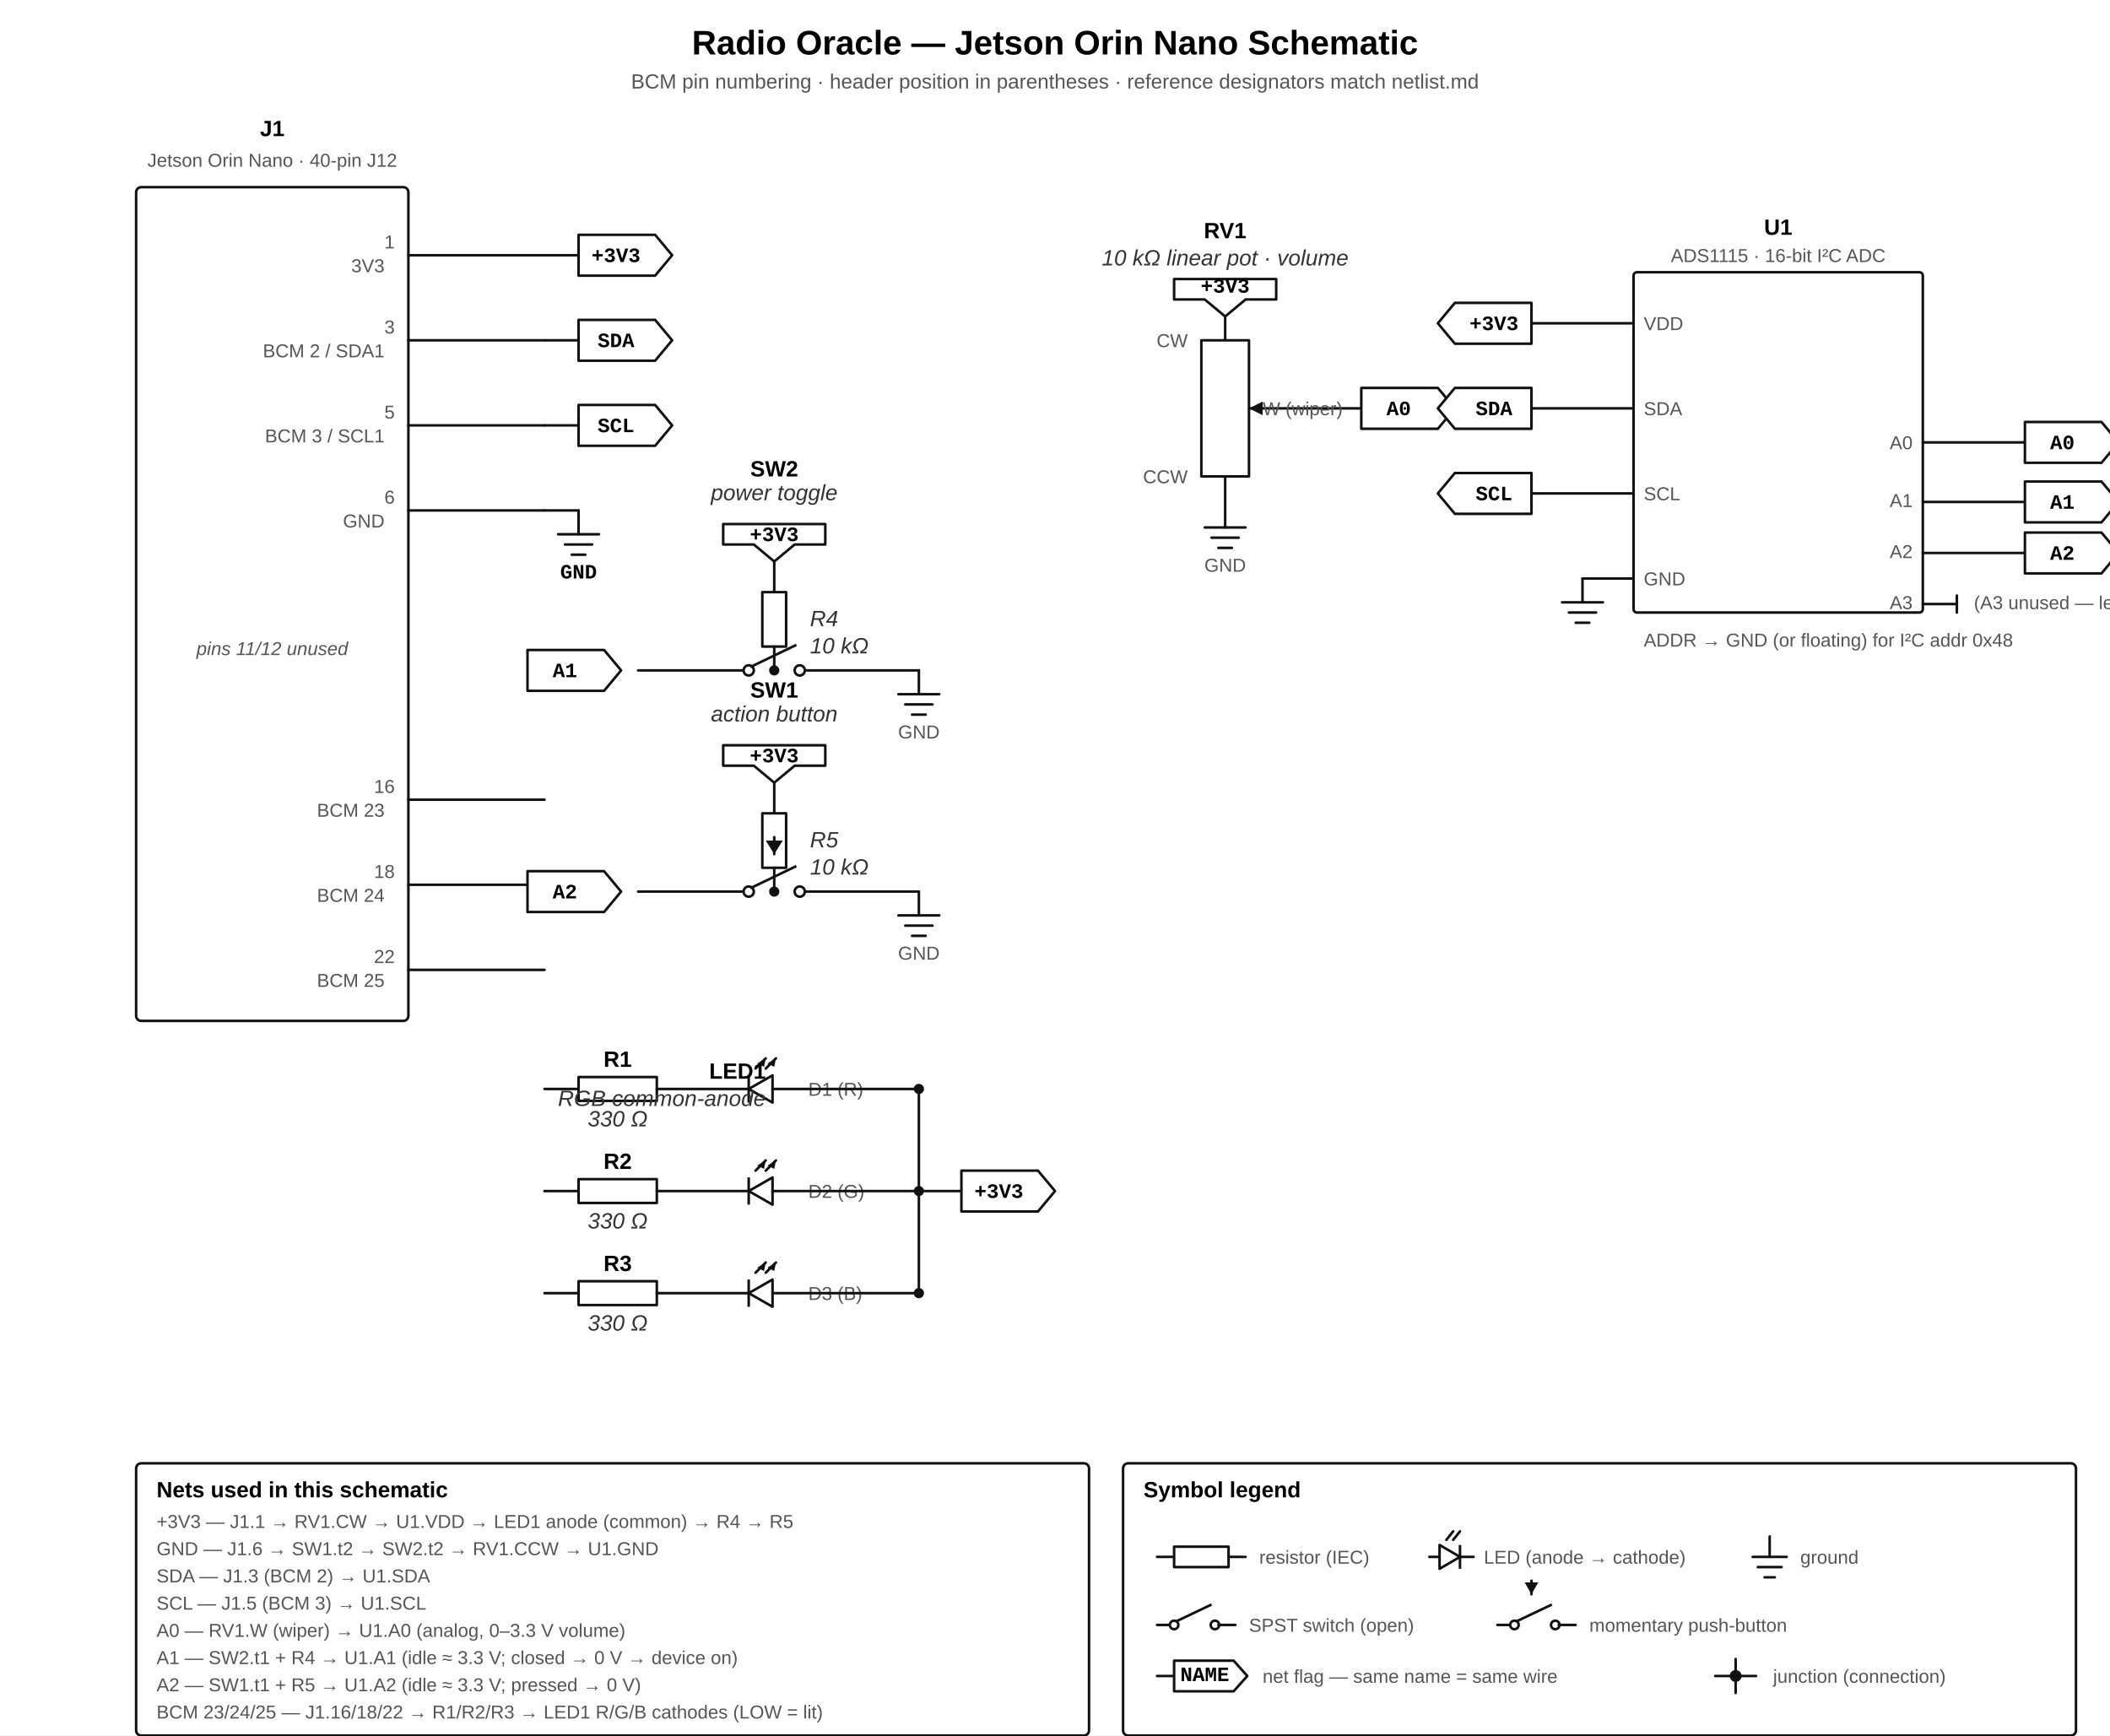
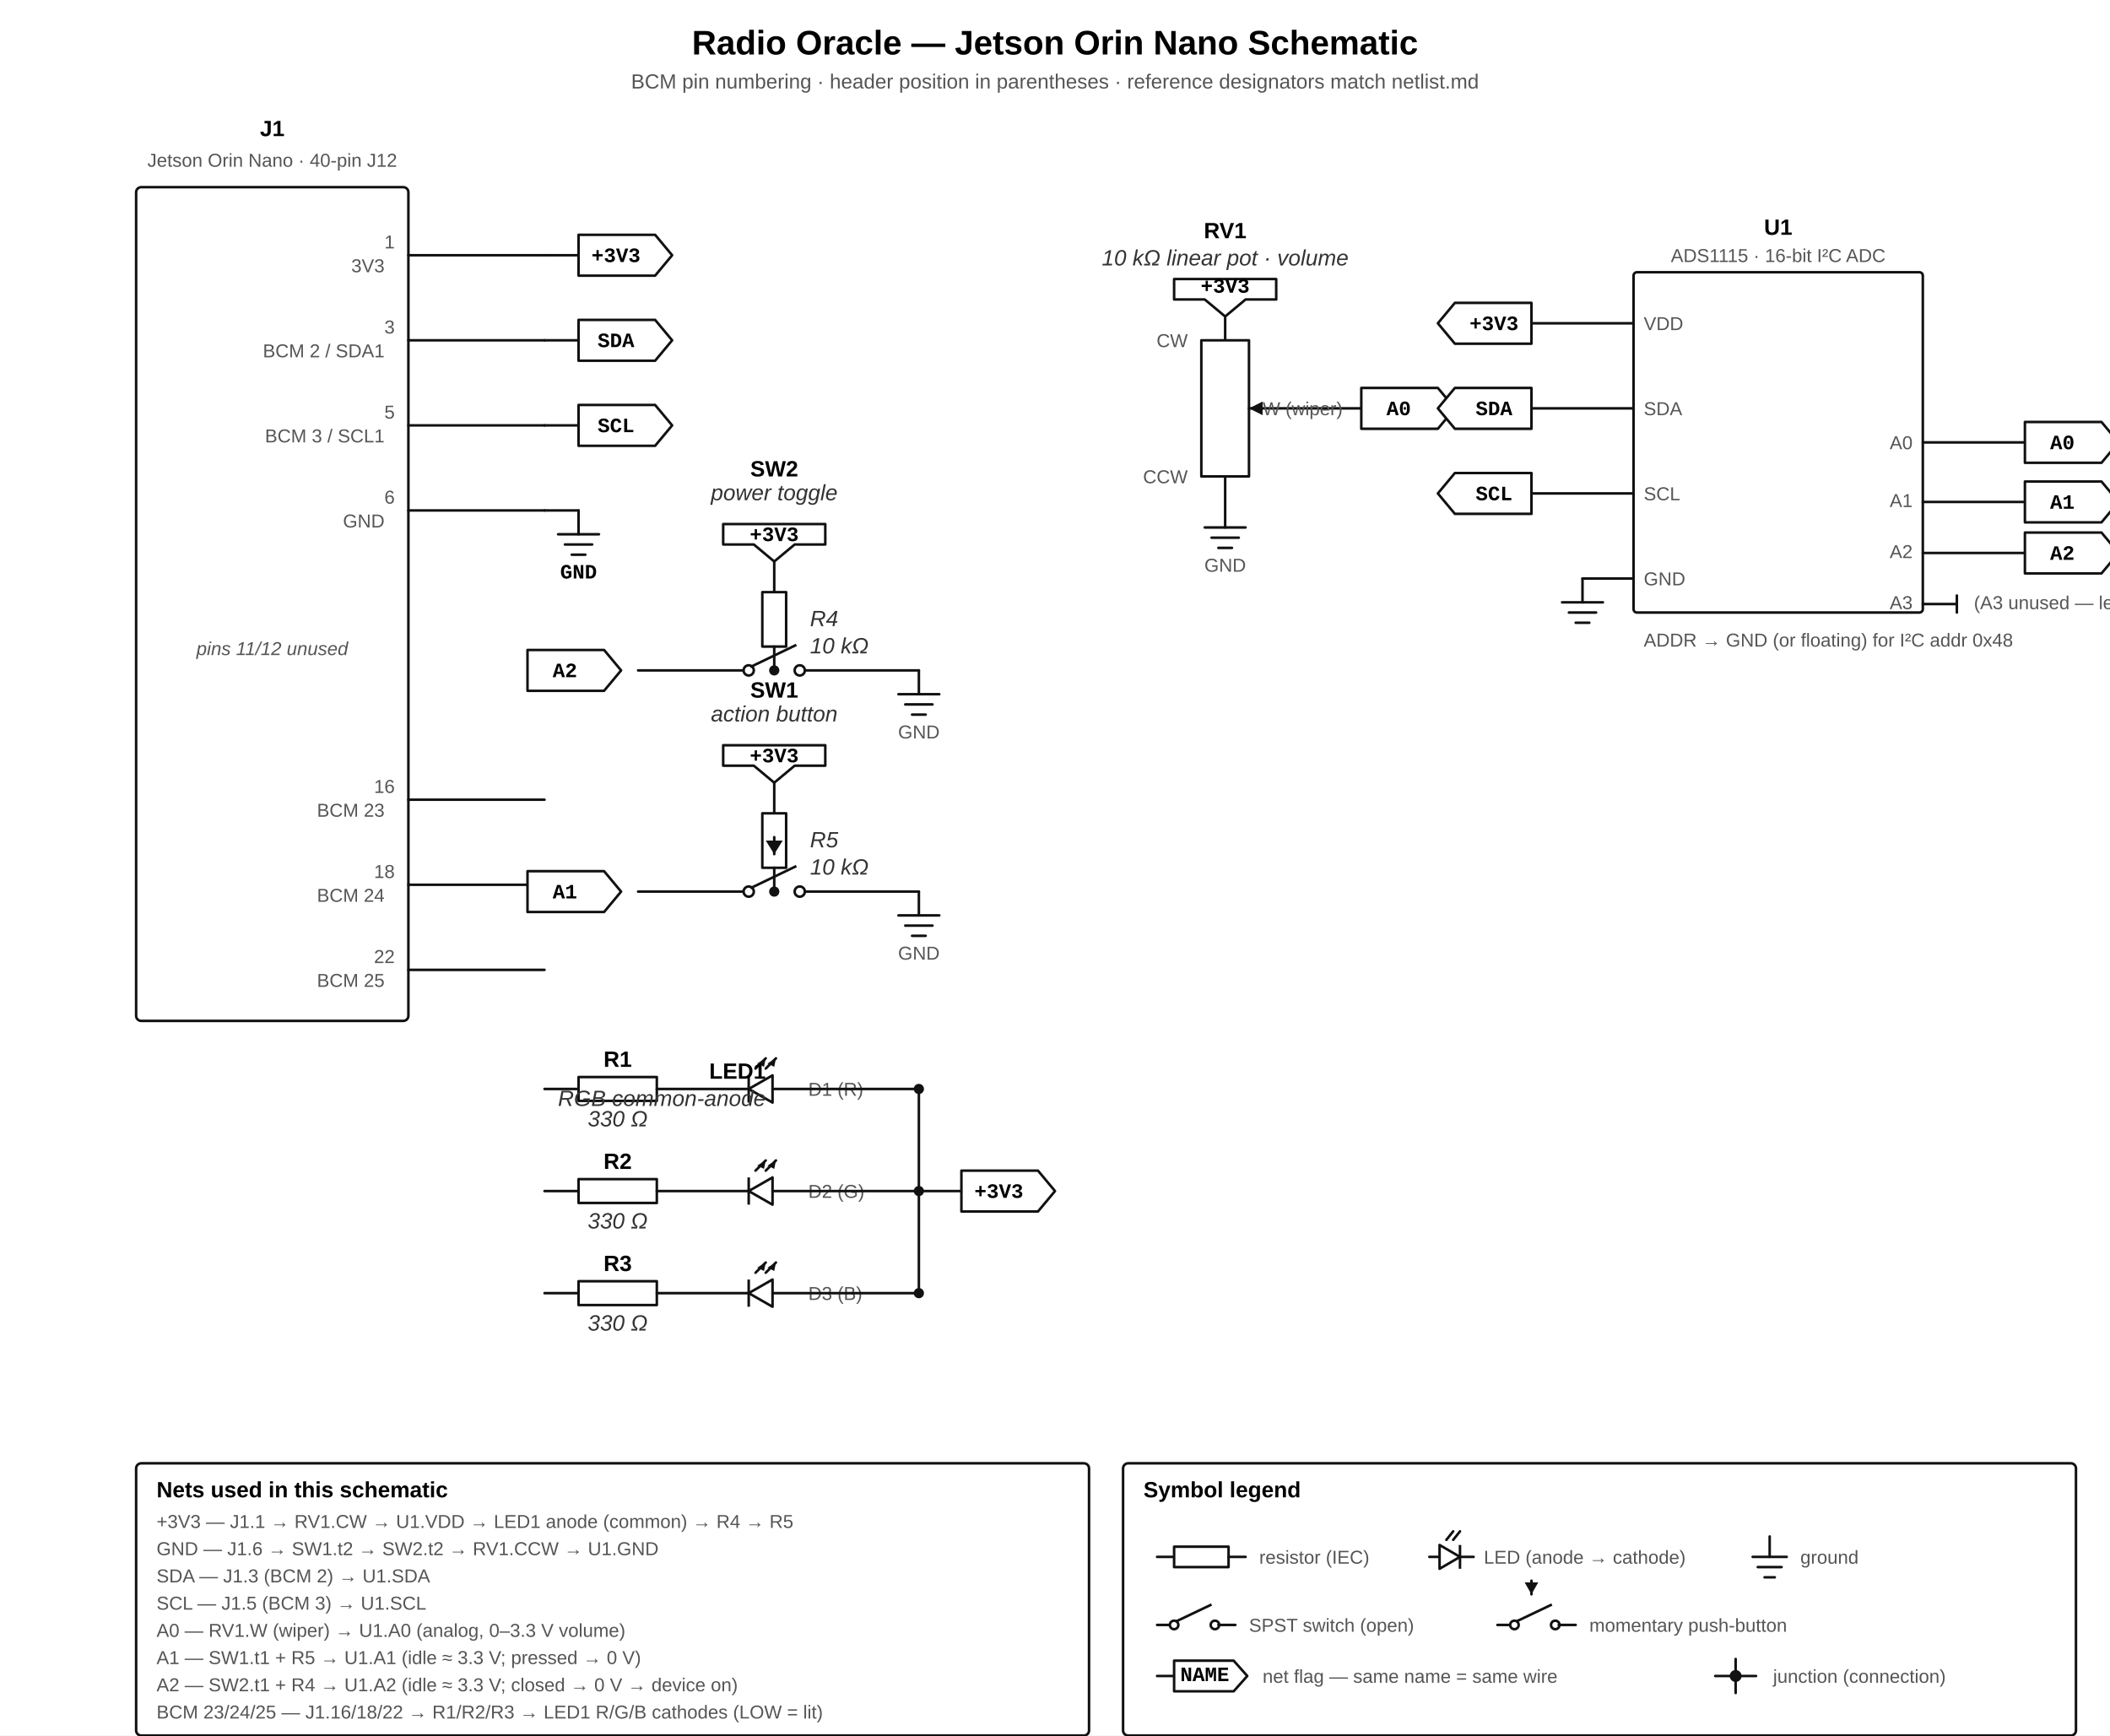
<svg xmlns="http://www.w3.org/2000/svg" viewBox="0 0 1240 1020" font-family="'Helvetica Neue', Arial, sans-serif" font-size="13">
  <defs>
    <style>
      .wire { stroke: #111; stroke-width: 1.5; fill: none; stroke-linecap: round; stroke-linejoin: round; }
      .sym { stroke: #111; stroke-width: 1.5; fill: #fff; stroke-linejoin: round; }
      .junction { fill: #111; stroke: none; }
      .ref { font-weight: 700; }
      .val { font-style: italic; fill: #333; }
      .pin { font-size: 11px; fill: #555; }
      .net { font-family: 'Source Code Pro', 'SF Mono', 'Courier New', monospace;
             font-weight: 700; font-size: 12px; }
      .small { font-size: 11px; fill: #555; }
      .title { font-size: 20px; font-weight: 700; }
      .sub   { font-size: 12px; fill: #555; }
      .flag  { fill: #fff; }
    </style>
  </defs>
  <rect width="1240" height="1020" fill="#fff" />
  <text x="620" y="32" text-anchor="middle" class="title">Radio Oracle — Jetson Orin Nano Schematic</text>
  <text x="620" y="52" text-anchor="middle" class="sub">
    BCM pin numbering · header position in parentheses · reference designators match netlist.md
  </text>
  <g id="J1" transform="translate(80,110)">
    <rect class="sym" x="0" y="0" width="160" height="490" rx="3" />
    <text x="80" y="-30" text-anchor="middle" class="ref">J1</text>
    <text x="80" y="-12" text-anchor="middle" class="small">Jetson Orin Nano · 40-pin J12</text>
    <line class="wire" x1="160" y1="40" x2="240" y2="40" />
    <text x="152" y="36" text-anchor="end" class="pin">1</text>
    <text x="146" y="50" text-anchor="end" class="small">3V3</text>
    <line class="wire" x1="160" y1="90" x2="240" y2="90" />
    <text x="152" y="86" text-anchor="end" class="pin">3</text>
    <text x="146" y="100" text-anchor="end" class="small">BCM 2 / SDA1</text>
    <line class="wire" x1="160" y1="140" x2="240" y2="140" />
    <text x="152" y="136" text-anchor="end" class="pin">5</text>
    <text x="146" y="150" text-anchor="end" class="small">BCM 3 / SCL1</text>
    <line class="wire" x1="160" y1="190" x2="240" y2="190" />
    <text x="152" y="186" text-anchor="end" class="pin">6</text>
    <text x="146" y="200" text-anchor="end" class="small">GND</text>
    <text x="80" y="275" text-anchor="middle" class="small" font-style="italic" fill="#888">pins 11/12 unused</text>
    <line class="wire" x1="160" y1="360" x2="240" y2="360" />
    <text x="152" y="356" text-anchor="end" class="pin">16</text>
    <text x="146" y="370" text-anchor="end" class="small">BCM 23</text>
    <line class="wire" x1="160" y1="410" x2="240" y2="410" />
    <text x="152" y="406" text-anchor="end" class="pin">18</text>
    <text x="146" y="420" text-anchor="end" class="small">BCM 24</text>
    <line class="wire" x1="160" y1="460" x2="240" y2="460" />
    <text x="152" y="456" text-anchor="end" class="pin">22</text>
    <text x="146" y="470" text-anchor="end" class="small">BCM 25</text>
  </g>
  <g transform="translate(320,150)">
    
  </g>
  <g transform="translate(320,150)">
    <line class="wire" x1="0" y1="0" x2="20" y2="0" />
    <polygon class="flag sym" points="20,-12 65,-12 75,0 65,12 20,12" />
    <text x="42" y="4" text-anchor="middle" class="net">+3V3</text>
  </g>
  <g transform="translate(320,200)">
    <line class="wire" x1="0" y1="0" x2="20" y2="0" />
    <polygon class="flag sym" points="20,-12 65,-12 75,0 65,12 20,12" />
    <text x="42" y="4" text-anchor="middle" class="net">SDA</text>
  </g>
  <g transform="translate(320,250)">
    <line class="wire" x1="0" y1="0" x2="20" y2="0" />
    <polygon class="flag sym" points="20,-12 65,-12 75,0 65,12 20,12" />
    <text x="42" y="4" text-anchor="middle" class="net">SCL</text>
  </g>
  <g transform="translate(340,300)">
    <line class="wire" x1="-20" y1="0" x2="0" y2="0" />
    <line class="wire" x1="0" y1="0" x2="0" y2="14" />
    <line class="wire" x1="-12" y1="14" x2="12" y2="14" />
    <line class="wire" x1="-8" y1="20" x2="8" y2="20" />
    <line class="wire" x1="-4" y1="26" x2="4" y2="26" />
    <text x="0" y="40" text-anchor="middle" class="net">GND</text>
  </g>
  <g transform="translate(320,380)">
    <text x="135" y="-100" text-anchor="middle" class="ref">SW2</text>
    <text x="135" y="-86" text-anchor="middle" class="val">power toggle</text>
    <g transform="translate(135,-60)">
      <polygon class="flag sym" points="-30,-12 30,-12 30,0 12,0 0,10 -12,0 -30,0" />
      <text x="0" y="-2" text-anchor="middle" class="net">+3V3</text>
    </g>
    <line class="wire" x1="135" y1="-50" x2="135" y2="-32" />
    <rect class="sym" x="128" y="-32" width="14" height="32" />
    <text x="156" y="-12" class="val">R4</text>
    <text x="156" y="4" class="val">10 kΩ</text>
    <line class="wire" x1="135" y1="0" x2="135" y2="14" />
    <circle class="junction" cx="135" cy="14" r="3" />
    <g transform="translate(-10,14)">
      <polygon class="flag sym" points="0,-12 45,-12 55,0 45,12 0,12" />
-       <text x="22" y="4" text-anchor="middle" class="net">A1</text>
+       <text x="22" y="4" text-anchor="middle" class="net">A2</text>
    </g>
    <line class="wire" x1="55" y1="14" x2="120" y2="14" />
    <circle class="sym" cx="120" cy="14" r="3" />
    <line class="sym" x1="121" y1="12" x2="148" y2="-1" />
    <circle class="sym" cx="150" cy="14" r="3" />
    <line class="wire" x1="153" y1="14" x2="220" y2="14" />
    <g transform="translate(220,14)">
      <line class="wire" x1="0" y1="0" x2="0" y2="14" />
      <line class="wire" x1="-12" y1="14" x2="12" y2="14" />
      <line class="wire" x1="-8" y1="20" x2="8" y2="20" />
      <line class="wire" x1="-4" y1="26" x2="4" y2="26" />
      <text x="0" y="40" text-anchor="middle" class="small">GND</text>
    </g>
  </g>
  <g transform="translate(320,510)">
    <text x="135" y="-100" text-anchor="middle" class="ref">SW1</text>
    <text x="135" y="-86" text-anchor="middle" class="val">action button</text>
    <g transform="translate(135,-60)">
      <polygon class="flag sym" points="-30,-12 30,-12 30,0 12,0 0,10 -12,0 -30,0" />
      <text x="0" y="-2" text-anchor="middle" class="net">+3V3</text>
    </g>
    <line class="wire" x1="135" y1="-50" x2="135" y2="-32" />
    <rect class="sym" x="128" y="-32" width="14" height="32" />
    <text x="156" y="-12" class="val">R5</text>
    <text x="156" y="4" class="val">10 kΩ</text>
    <line class="wire" x1="135" y1="0" x2="135" y2="14" />
    <circle class="junction" cx="135" cy="14" r="3" />
    <g transform="translate(-10,14)">
      <polygon class="flag sym" points="0,-12 45,-12 55,0 45,12 0,12" />
-       <text x="22" y="4" text-anchor="middle" class="net">A2</text>
+       <text x="22" y="4" text-anchor="middle" class="net">A1</text>
    </g>
    <line class="wire" x1="55" y1="14" x2="120" y2="14" />
    <circle class="sym" cx="120" cy="14" r="3" />
    <line class="sym" x1="121" y1="12" x2="148" y2="-1" />
    <circle class="sym" cx="150" cy="14" r="3" />
    <line class="wire" x1="153" y1="14" x2="220" y2="14" />
    <line class="wire" x1="135" y1="-18" x2="135" y2="-8" />
    <polygon class="junction" points="135,-8 130,-16 140,-16" />
    <g transform="translate(220,14)">
      <line class="wire" x1="0" y1="0" x2="0" y2="14" />
      <line class="wire" x1="-12" y1="14" x2="12" y2="14" />
      <line class="wire" x1="-8" y1="20" x2="8" y2="20" />
      <line class="wire" x1="-4" y1="26" x2="4" y2="26" />
      <text x="0" y="40" text-anchor="middle" class="small">GND</text>
    </g>
  </g>
  <g transform="translate(320,640)">
    <line class="wire" x1="0" y1="0" x2="20" y2="0" />
    <rect class="sym" x="20" y="-7" width="46" height="14" />
    <text x="43" y="-13" text-anchor="middle" class="ref">R1</text>
    <text x="43" y="22" text-anchor="middle" class="val">330 Ω</text>
    <line class="wire" x1="66" y1="0" x2="120" y2="0" />
    <line class="sym" x1="120" y1="-8" x2="120" y2="8" />
    <polygon class="sym" points="134,-8 134,8 120,0" />
    <line class="wire" x1="124" y1="-12" x2="130" y2="-18" />
    <polygon class="junction" points="129,-13 130,-18 125,-15" />
    <line class="wire" x1="130" y1="-12" x2="136" y2="-18" />
    <polygon class="junction" points="135,-13 136,-18 131,-15" />
    <text x="155" y="4" class="small">D1 (R)</text>
    <line class="wire" x1="134" y1="0" x2="220" y2="0" />
  </g>
  <g transform="translate(320,700)">
    <line class="wire" x1="0" y1="0" x2="20" y2="0" />
    <rect class="sym" x="20" y="-7" width="46" height="14" />
    <text x="43" y="-13" text-anchor="middle" class="ref">R2</text>
    <text x="43" y="22" text-anchor="middle" class="val">330 Ω</text>
    <line class="wire" x1="66" y1="0" x2="120" y2="0" />
    <line class="sym" x1="120" y1="-8" x2="120" y2="8" />
    <polygon class="sym" points="134,-8 134,8 120,0" />
    <line class="wire" x1="124" y1="-12" x2="130" y2="-18" />
    <polygon class="junction" points="129,-13 130,-18 125,-15" />
    <line class="wire" x1="130" y1="-12" x2="136" y2="-18" />
    <polygon class="junction" points="135,-13 136,-18 131,-15" />
    <text x="155" y="4" class="small">D2 (G)</text>
    <line class="wire" x1="134" y1="0" x2="220" y2="0" />
  </g>
  <g transform="translate(320,760)">
    <line class="wire" x1="0" y1="0" x2="20" y2="0" />
    <rect class="sym" x="20" y="-7" width="46" height="14" />
    <text x="43" y="-13" text-anchor="middle" class="ref">R3</text>
    <text x="43" y="22" text-anchor="middle" class="val">330 Ω</text>
    <line class="wire" x1="66" y1="0" x2="120" y2="0" />
    <line class="sym" x1="120" y1="-8" x2="120" y2="8" />
    <polygon class="sym" points="134,-8 134,8 120,0" />
    <line class="wire" x1="124" y1="-12" x2="130" y2="-18" />
    <polygon class="junction" points="129,-13 130,-18 125,-15" />
    <line class="wire" x1="130" y1="-12" x2="136" y2="-18" />
    <polygon class="junction" points="135,-13 136,-18 131,-15" />
    <text x="155" y="4" class="small">D3 (B)</text>
    <line class="wire" x1="134" y1="0" x2="220" y2="0" />
  </g>
  <line class="wire" x1="540" y1="640" x2="540" y2="760" />
  <circle class="junction" cx="540" cy="640" r="3" />
  <circle class="junction" cx="540" cy="700" r="3" />
  <circle class="junction" cx="540" cy="760" r="3" />
  <text x="450" y="634" text-anchor="end" class="ref">LED1</text>
  <text x="450" y="650" text-anchor="end" class="val">RGB common-anode</text>
  <line class="wire" x1="540" y1="700" x2="565" y2="700" />
  <g transform="translate(565,700)">
    <polygon class="flag sym" points="0,-12 45,-12 55,0 45,12 0,12" />
    <text x="22" y="4" text-anchor="middle" class="net">+3V3</text>
  </g>
  <g transform="translate(720,160)">
    <text x="0" y="-20" text-anchor="middle" class="ref">RV1</text>
    <text x="0" y="-4" text-anchor="middle" class="val">10 kΩ linear pot · volume</text>
    <line class="wire" x1="0" y1="6" x2="0" y2="40" />
    <g transform="translate(0,-2)">
      <polygon class="flag sym" points="-30,6 30,6 30,18 12,18 0,28 -12,18 -30,18" />
      <text x="0" y="14" text-anchor="middle" class="net">+3V3</text>
    </g>
    <rect class="sym" x="-14" y="40" width="28" height="80" />
    <line class="wire" x1="60" y1="80" x2="14" y2="80" />
    <polygon class="junction" points="14,80 22,76 22,84" />
    <g transform="translate(60,80)">
      <line class="wire" x1="0" y1="0" x2="20" y2="0" />
      <polygon class="flag sym" points="20,-12 65,-12 75,0 65,12 20,12" />
      <text x="42" y="4" text-anchor="middle" class="net">A0</text>
    </g>
    <line class="wire" x1="0" y1="120" x2="0" y2="150" />
    <g transform="translate(0,150)">
      <line class="wire" x1="-12" y1="0" x2="12" y2="0" />
      <line class="wire" x1="-8" y1="6" x2="8" y2="6" />
      <line class="wire" x1="-4" y1="12" x2="4" y2="12" />
      <text x="0" y="26" text-anchor="middle" class="small">GND</text>
    </g>
    <text x="-22" y="44" text-anchor="end" class="small">CW</text>
    <text x="22" y="84" class="small">W (wiper)</text>
    <text x="-22" y="124" text-anchor="end" class="small">CCW</text>
  </g>
  <g transform="translate(960,160)">
    <rect class="sym" x="0" y="0" width="170" height="200" rx="2" />
    <text x="85" y="-22" text-anchor="middle" class="ref">U1</text>
    <text x="85" y="-6" text-anchor="middle" class="small">ADS1115 · 16-bit I²C ADC</text>
    <line class="wire" x1="0" y1="30" x2="-60" y2="30" />
    <text x="6" y="34" class="small">VDD</text>
    <g transform="translate(-60,30)">
      <polygon class="flag sym" points="0,-12 -45,-12 -55,0 -45,12 0,12" />
      <text x="-22" y="4" text-anchor="middle" class="net">+3V3</text>
    </g>
    <line class="wire" x1="0" y1="80" x2="-60" y2="80" />
    <text x="6" y="84" class="small">SDA</text>
    <g transform="translate(-60,80)">
      <polygon class="flag sym" points="0,-12 -45,-12 -55,0 -45,12 0,12" />
      <text x="-22" y="4" text-anchor="middle" class="net">SDA</text>
    </g>
    <line class="wire" x1="0" y1="130" x2="-60" y2="130" />
    <text x="6" y="134" class="small">SCL</text>
    <g transform="translate(-60,130)">
      <polygon class="flag sym" points="0,-12 -45,-12 -55,0 -45,12 0,12" />
      <text x="-22" y="4" text-anchor="middle" class="net">SCL</text>
    </g>
    <line class="wire" x1="0" y1="180" x2="-30" y2="180" />
    <text x="6" y="184" class="small">GND</text>
    <g transform="translate(-30,180)">
      <line class="wire" x1="0" y1="0" x2="0" y2="14" />
      <line class="wire" x1="-12" y1="14" x2="12" y2="14" />
      <line class="wire" x1="-8" y1="20" x2="8" y2="20" />
      <line class="wire" x1="-4" y1="26" x2="4" y2="26" />
    </g>
    <line class="wire" x1="170" y1="100" x2="230" y2="100" />
    <text x="164" y="104" text-anchor="end" class="small">A0</text>
    <g transform="translate(230,100)">
      <polygon class="flag sym" points="0,-12 45,-12 55,0 45,12 0,12" />
      <text x="22" y="4" text-anchor="middle" class="net">A0</text>
    </g>
    <text x="164" y="138" text-anchor="end" class="small">A1</text>
    <line class="wire" x1="170" y1="135" x2="230" y2="135" />
    <g transform="translate(230,135)">
      <polygon class="flag sym" points="0,-12 45,-12 55,0 45,12 0,12" />
      <text x="22" y="4" text-anchor="middle" class="net">A1</text>
    </g>
    <text x="164" y="168" text-anchor="end" class="small">A2</text>
    <line class="wire" x1="170" y1="165" x2="230" y2="165" />
    <g transform="translate(230,165)">
      <polygon class="flag sym" points="0,-12 45,-12 55,0 45,12 0,12" />
      <text x="22" y="4" text-anchor="middle" class="net">A2</text>
    </g>
    <text x="164" y="198" text-anchor="end" class="small">A3</text>
    <line class="wire" x1="170" y1="195" x2="190" y2="195" />
    <line class="wire" x1="190" y1="190" x2="190" y2="200" />
    <text x="200" y="198" class="small">(A3 unused — leave open)</text>
    <text x="6" y="220" class="small">ADDR → GND (or floating) for I²C addr 0x48</text>
  </g>
  <g transform="translate(80,860)">
    <rect class="sym" x="0" y="0" width="560" height="160" rx="3" />
    <text x="12" y="20" class="ref">Nets used in this schematic</text>
    <g class="small" transform="translate(12,38)">
      <text x="0" y="0">+3V3 — J1.1 → RV1.CW → U1.VDD → LED1 anode (common) → R4 → R5</text>
      <text x="0" y="16">GND — J1.6 → SW1.t2 → SW2.t2 → RV1.CCW → U1.GND</text>
      <text x="0" y="32">SDA — J1.3 (BCM 2) → U1.SDA</text>
      <text x="0" y="48">SCL — J1.5 (BCM 3) → U1.SCL</text>
      <text x="0" y="64">A0 — RV1.W (wiper) → U1.A0    (analog, 0–3.3 V volume)</text>
-       <text x="0" y="80">A1 — SW2.t1 + R4 → U1.A1    (idle ≈ 3.3 V; closed → 0 V → device on)</text>
-       <text x="0" y="96">A2 — SW1.t1 + R5 → U1.A2    (idle ≈ 3.3 V; pressed → 0 V)</text>
+       <text x="0" y="80">A1 — SW1.t1 + R5 → U1.A1    (idle ≈ 3.3 V; pressed → 0 V)</text>
+       <text x="0" y="96">A2 — SW2.t1 + R4 → U1.A2    (idle ≈ 3.3 V; closed → 0 V → device on)</text>
      <text x="0" y="112">BCM 23/24/25 — J1.16/18/22 → R1/R2/R3 → LED1 R/G/B cathodes (LOW = lit)</text>
    </g>
  </g>
  <g transform="translate(660,860)">
    <rect class="sym" x="0" y="0" width="560" height="160" rx="3" />
    <text x="12" y="20" class="ref">Symbol legend</text>
    <g transform="translate(20,55)">
      <line class="wire" x1="0" y1="0" x2="10" y2="0" />
      <rect class="sym" x="10" y="-6" width="32" height="12" />
      <line class="wire" x1="42" y1="0" x2="52" y2="0" />
      <text x="60" y="4" class="small">resistor (IEC)</text>
    </g>
    <g transform="translate(180,55)">
      <line class="wire" x1="0" y1="0" x2="6" y2="0" />
      <polygon class="sym" points="6,-7 6,7 18,0" />
      <line class="sym" x1="18" y1="-7" x2="18" y2="7" />
      <line class="wire" x1="18" y1="0" x2="26" y2="0" />
      <line class="wire" x1="10" y1="-10" x2="14" y2="-15" />
      <line class="wire" x1="14" y1="-10" x2="18" y2="-15" />
      <text x="32" y="4" class="small">LED (anode → cathode)</text>
    </g>
    <g transform="translate(380,55)">
      <line class="wire" x1="0" y1="-12" x2="0" y2="0" />
      <line class="wire" x1="-10" y1="0" x2="10" y2="0" />
      <line class="wire" x1="-7" y1="6" x2="7" y2="6" />
      <line class="wire" x1="-3" y1="12" x2="3" y2="12" />
      <text x="18" y="4" class="small">ground</text>
    </g>
    <g transform="translate(20,95)">
      <line class="wire" x1="0" y1="0" x2="10" y2="0" />
      <circle class="sym" cx="10" cy="0" r="2.5" />
      <line class="sym" x1="11" y1="-2" x2="32" y2="-12" />
      <circle class="sym" cx="34" cy="0" r="2.5" />
      <line class="wire" x1="36" y1="0" x2="46" y2="0" />
      <text x="54" y="4" class="small">SPST switch (open)</text>
    </g>
    <g transform="translate(220,95)">
      <line class="wire" x1="0" y1="0" x2="10" y2="0" />
      <circle class="sym" cx="10" cy="0" r="2.5" />
      <line class="sym" x1="11" y1="-2" x2="32" y2="-12" />
      <circle class="sym" cx="34" cy="0" r="2.5" />
      <line class="wire" x1="36" y1="0" x2="46" y2="0" />
      <line class="wire" x1="20" y1="-26" x2="20" y2="-18" />
      <polygon class="junction" points="20,-18 16,-25 24,-25" />
      <text x="54" y="4" class="small">momentary push-button</text>
    </g>
    <g transform="translate(20,125)">
      <line class="wire" x1="0" y1="0" x2="10" y2="0" />
      <polygon class="flag sym" points="10,-9 45,-9 53,0 45,9 10,9" />
      <text x="28" y="3" text-anchor="middle" class="net">NAME</text>
      <text x="62" y="4" class="small">net flag — same name = same wire</text>
    </g>
    <g transform="translate(360,125)">
      <line class="wire" x1="-12" y1="0" x2="12" y2="0" />
      <line class="wire" x1="0" y1="-10" x2="0" y2="10" />
      <circle class="junction" cx="0" cy="0" r="3.5" />
      <text x="22" y="4" class="small">junction (connection)</text>
    </g>
  </g>
</svg>
